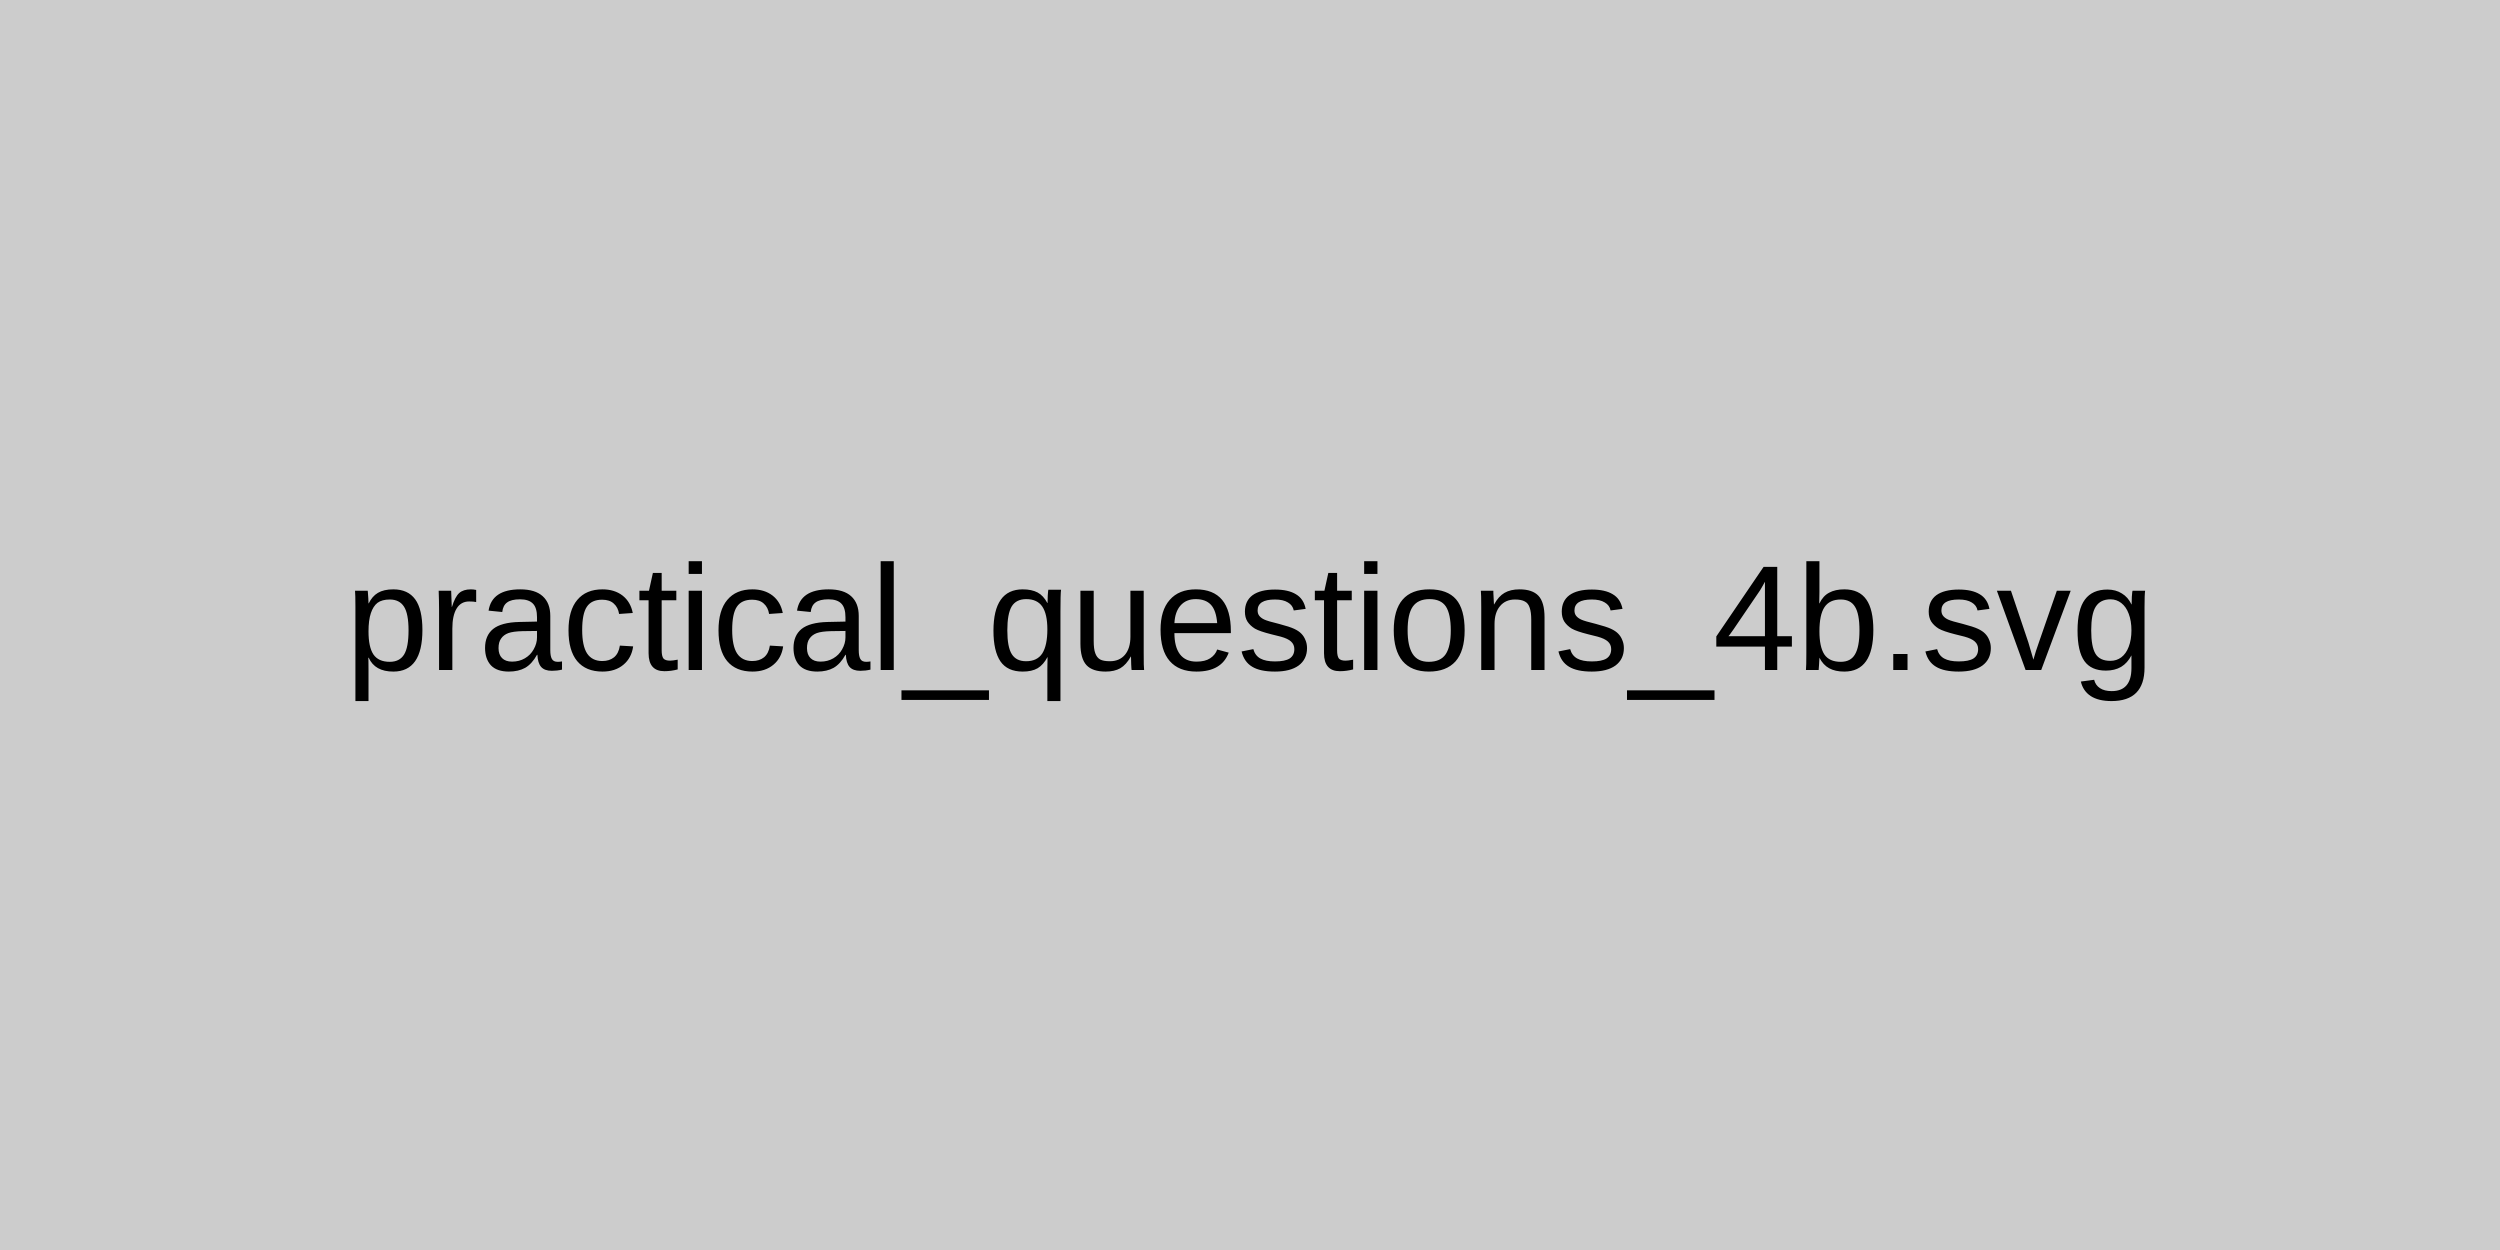
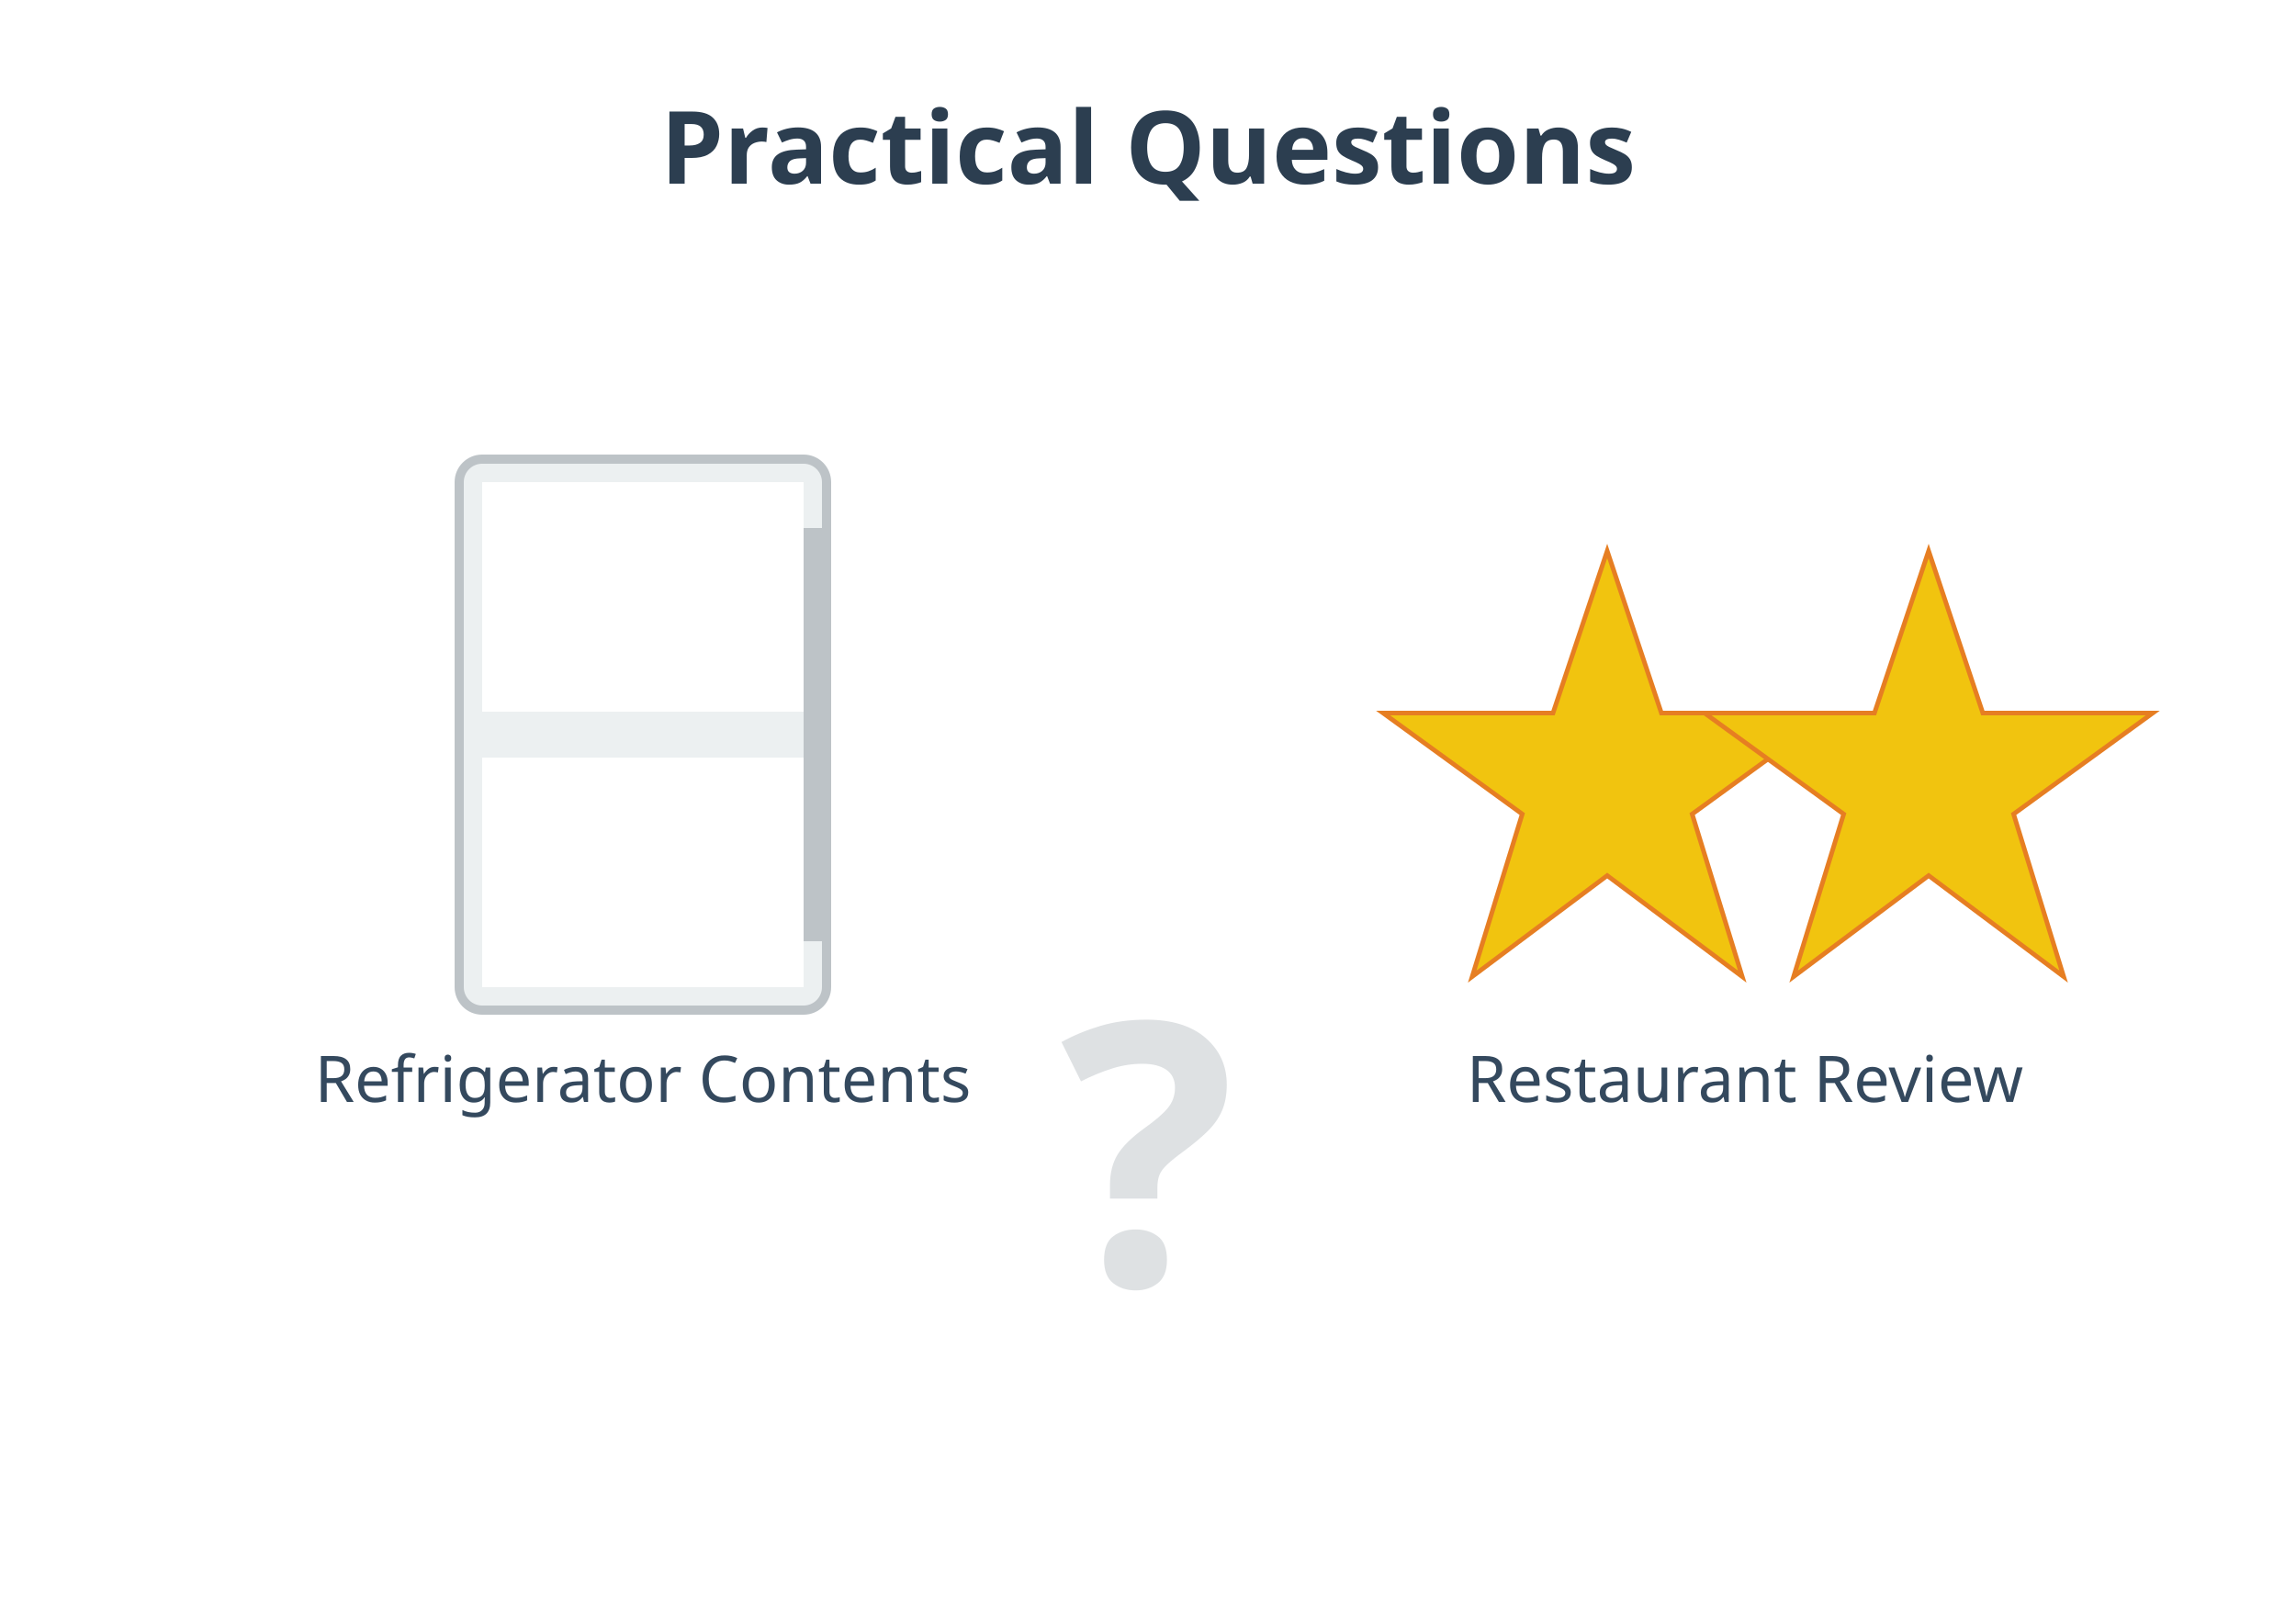
- <svg xmlns="http://www.w3.org/2000/svg" width="200" height="100">
-   <rect width="100%" height="100%" fill="#cccccc" />
-   <text x="50%" y="50%" font-family="Arial" font-size="12" fill="black" text-anchor="middle" dy=".3em">practical_questions_4b.svg</text>
+ <svg xmlns="http://www.w3.org/2000/svg" width="500" height="350" viewBox="0 0 500 350" font-family="sans-serif">
+   <defs>
+     <style>
+             .title { font-size: 22px; font-weight: bold; text-anchor: middle; fill: #2c3e50; }
+             .fridge { fill: #ecf0f1; stroke: #bdc3c7; stroke-width: 2; rx: 5; }
+             .star { fill: #f1c40f; stroke: #e67e22; stroke-width: 1; }
+             .question-mark { font-size: 80px; font-weight: bold; fill: #bdc3c7; opacity: 0.5; text-anchor: middle; }
+             .text-label { font-size: 14px; text-anchor: middle; fill: #34495e; }
+         </style>
+   </defs>
+   <rect width="500" height="350" fill="#ffffff" />
+   <text x="250" y="40" class="title">Practical Questions</text>
+   <g transform="translate(100, 100)">
+     <rect x="0" y="0" width="80" height="120" class="fridge" />
+     <rect x="5" y="5" width="70" height="50" fill="#ffffff" />
+     <rect x="5" y="65" width="70" height="50" fill="#ffffff" />
+     <rect x="75" y="15" width="5" height="90" fill="#bdc3c7" />
+     <text x="40" y="140" class="text-label">Refrigerator Contents</text>
+   </g>
+   <g transform="translate(300, 120)">
+     <polygon points="50,0 61.8,35.3 98.8,35.3 68.5,57.3 79.4,92.7 50,70.7 20.6,92.7 31.5,57.3 1.2,35.3 38.2,35.3" class="star" />
+     <polygon points="120,0 131.8,35.3 168.8,35.3 138.5,57.3 149.4,92.7 120,70.7 90.6,92.7 101.5,57.3 71.2,35.3 108.2,35.3" class="star" />
+     <text x="80" y="120" class="text-label">Restaurant Review</text>
+   </g>
+   <text x="250" y="280" class="question-mark">?</text>
</svg>
